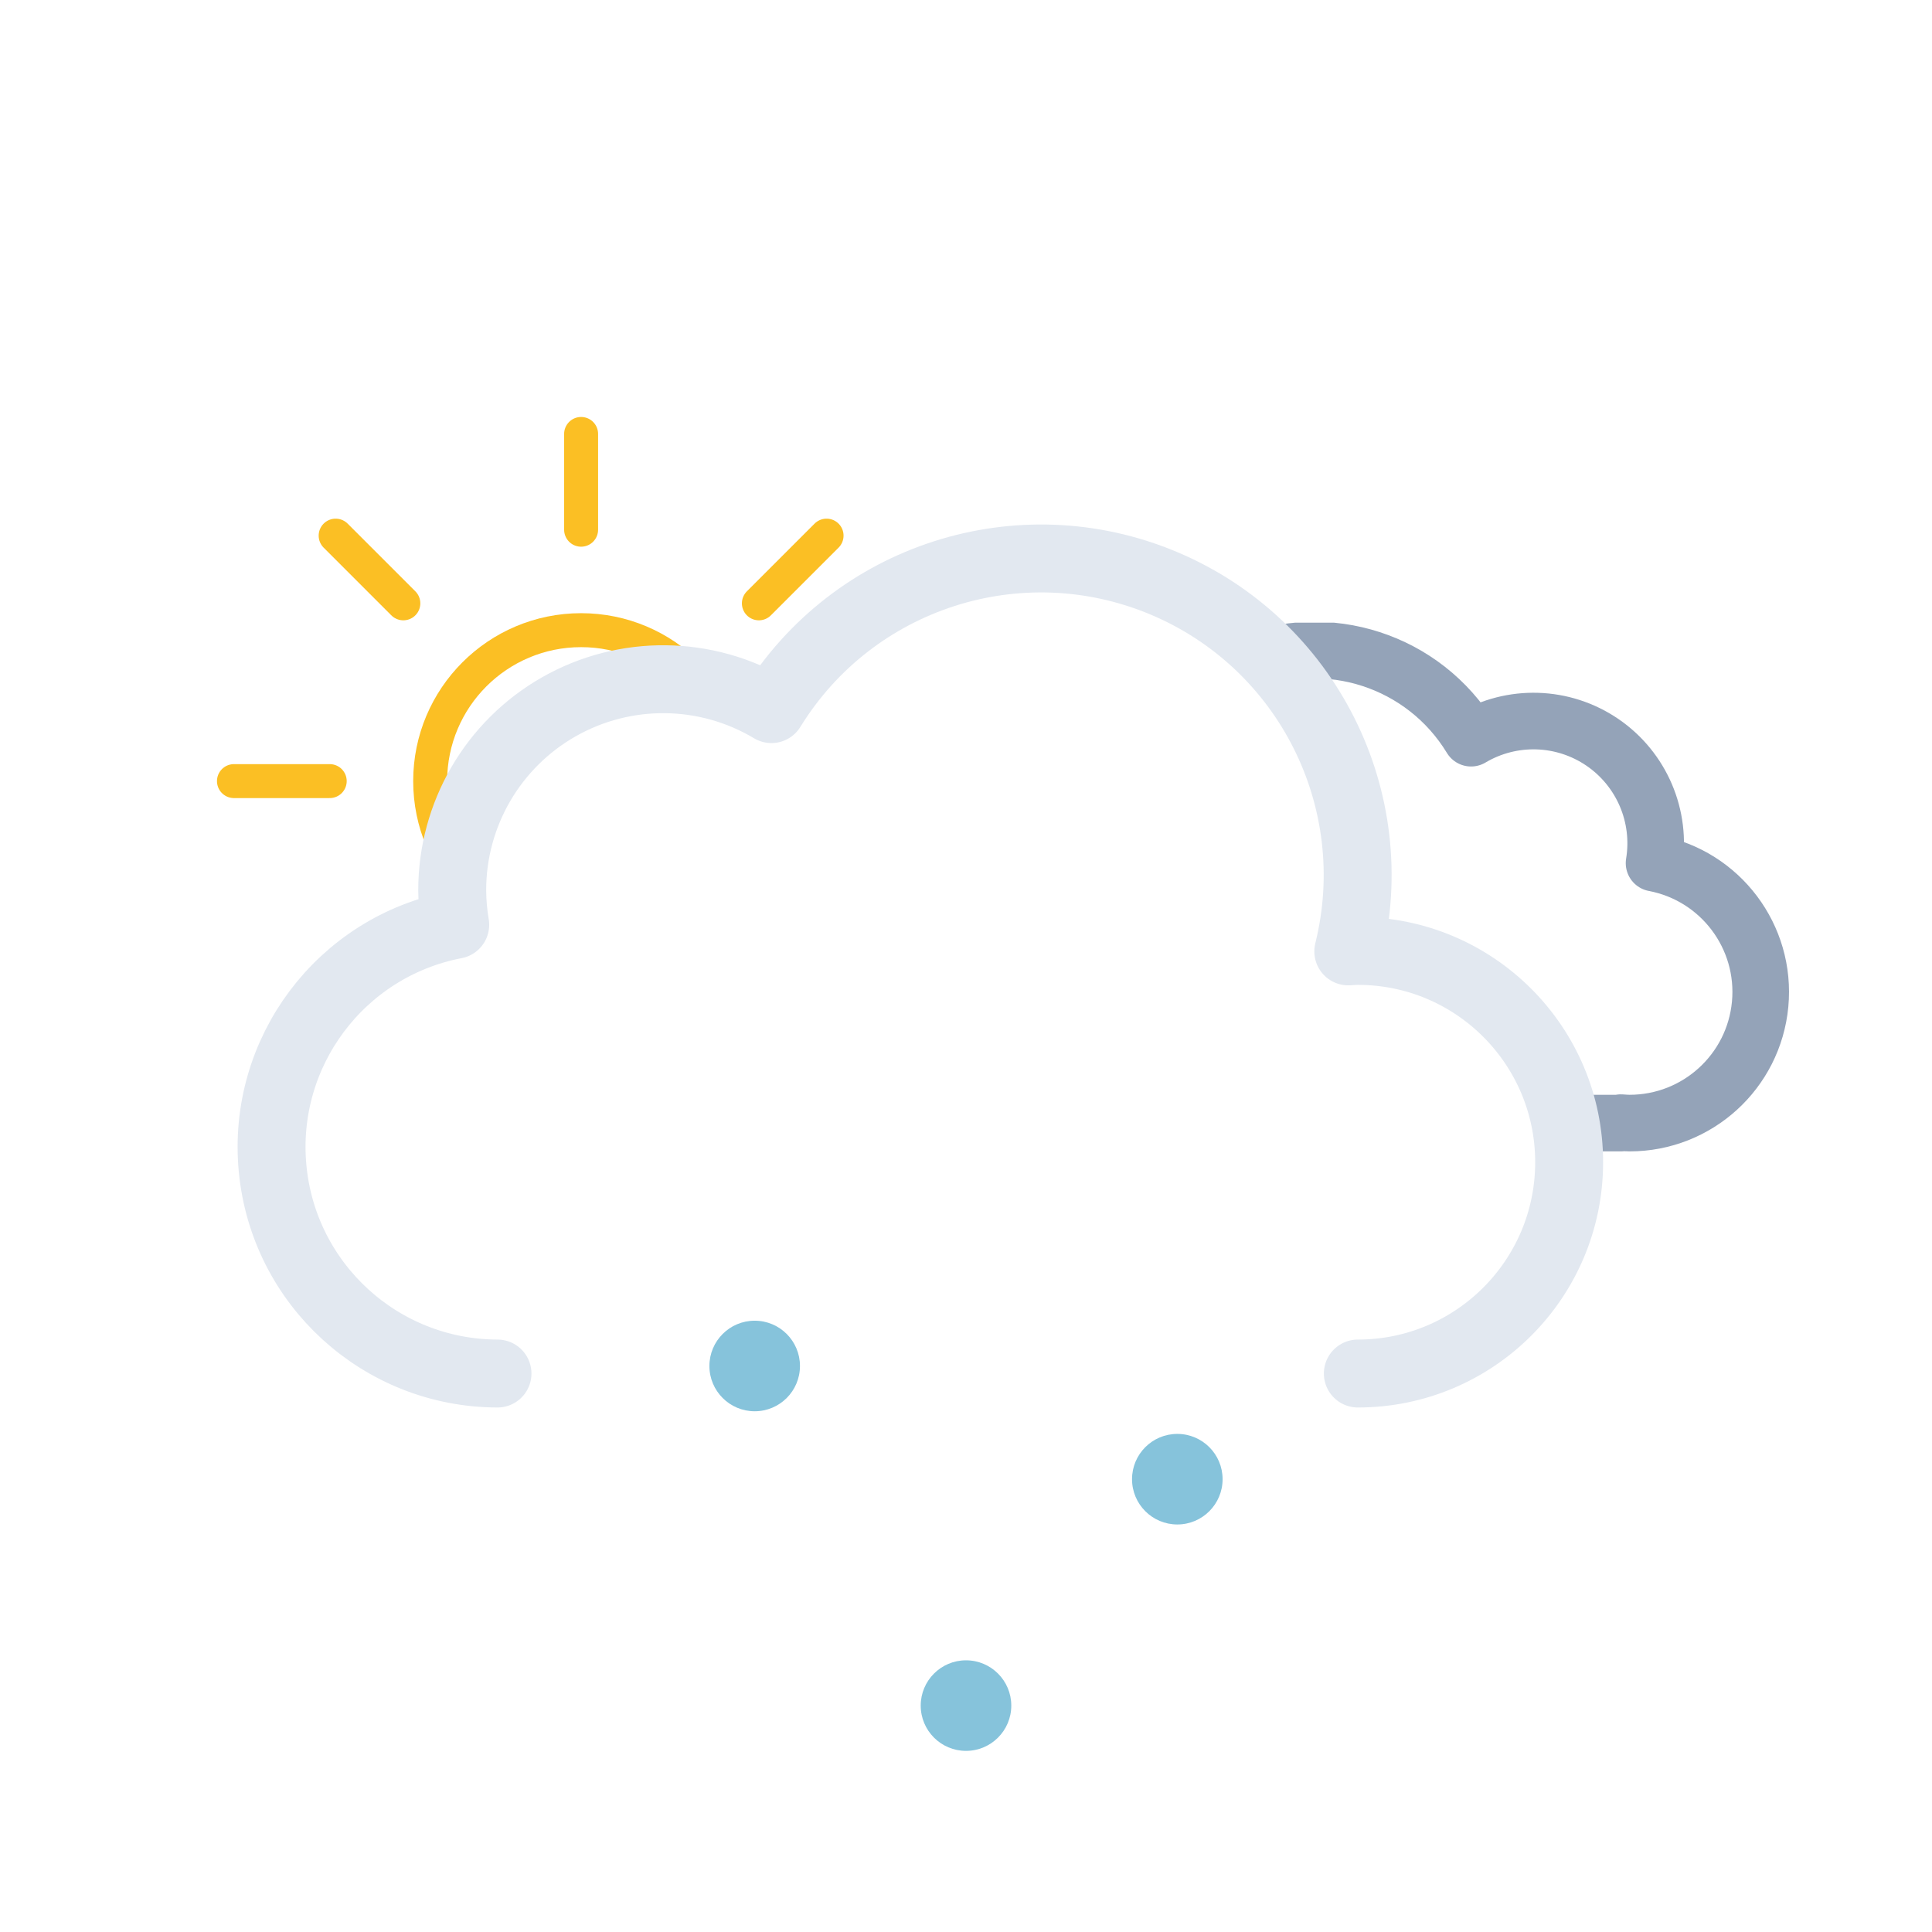
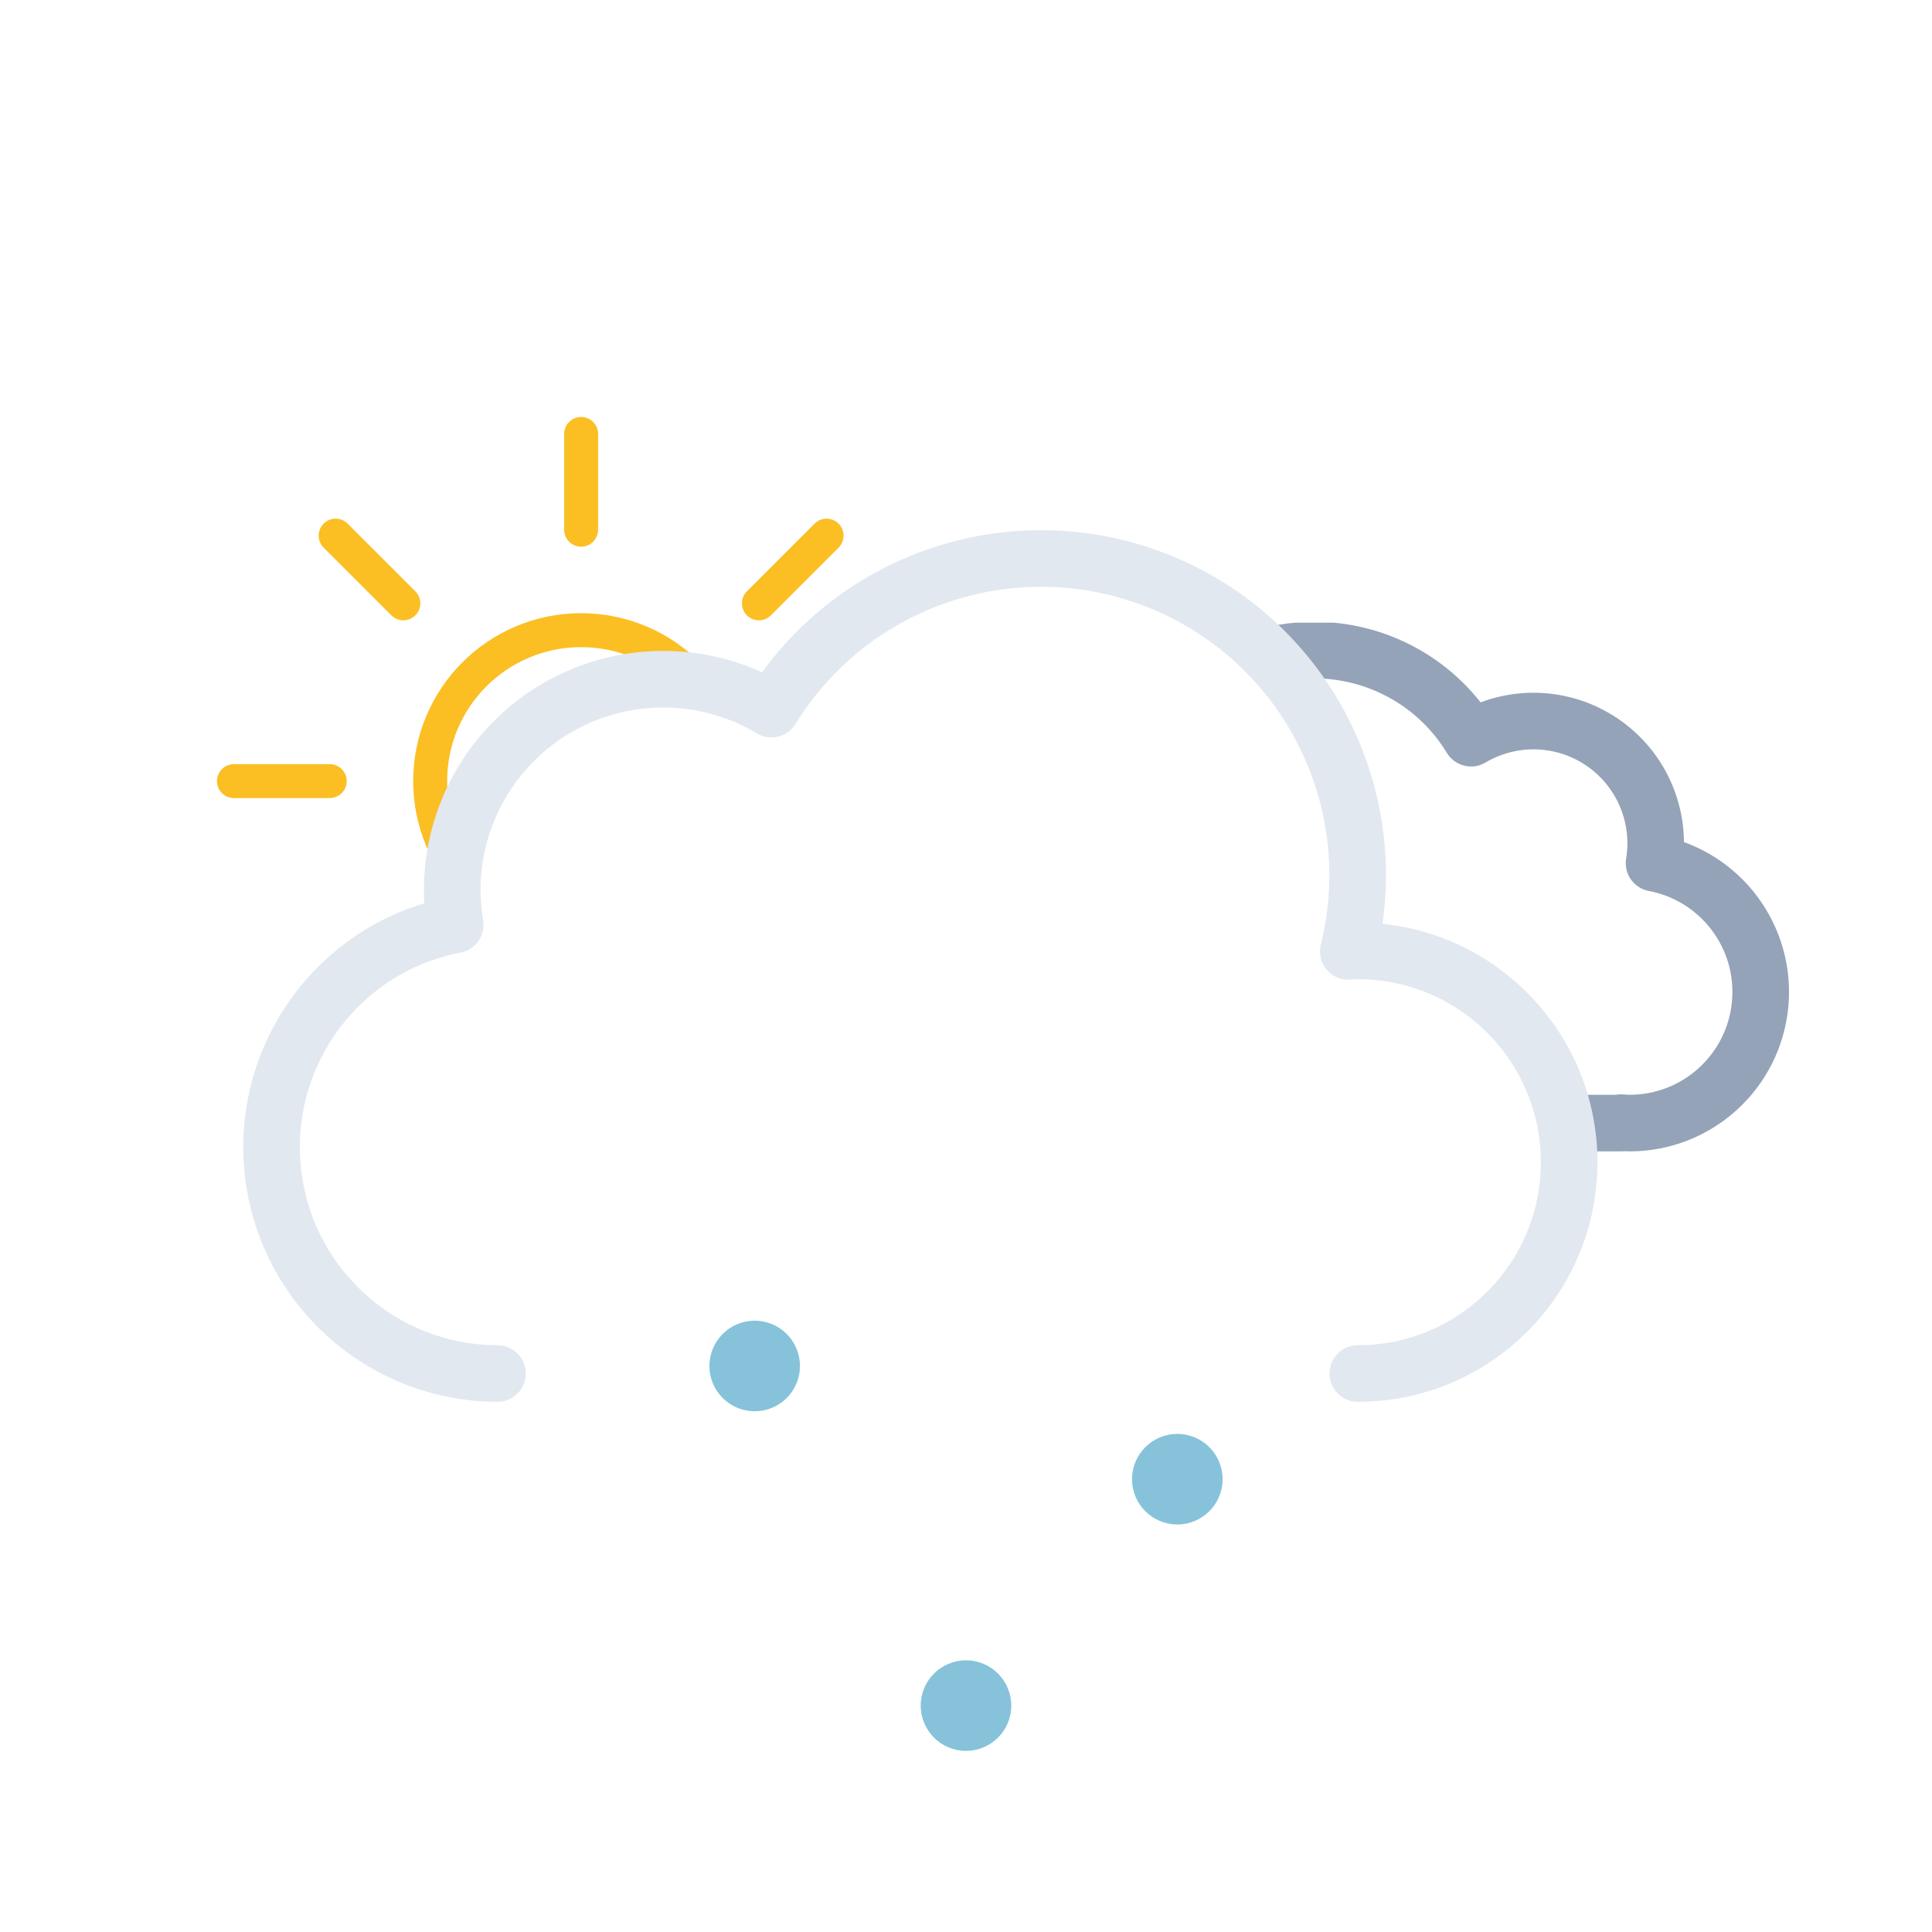
<svg xmlns="http://www.w3.org/2000/svg" xmlns:xlink="http://www.w3.org/1999/xlink" viewBox="0 0 512 512">
  <defs>
    <clipPath id="a">
-       <path d="M353,308a56,56,0,0,0-56-56c-.85,0-1.68.09-2.53.13A83.7,83.7,0,0,0,213,148V0H449.16V308Z" fill="none" />
+       <path d="M351.5,308a56,56,0,0,0-56-56c-.85,0-1.68.09-2.53.13A83.7,83.7,0,0,0,211.5,148V0H447.66V308Z" fill="none" />
    </clipPath>
    <clipPath id="b">
      <path d="M276,148a83.84,83.84,0,0,0-71.4,39.92A55.91,55.91,0,0,0,120,236a56.56,56.56,0,0,0,.8,9.08A60,60,0,0,0,72,304H0V0H276Z" fill="none" />
    </clipPath>
    <symbol id="d" viewBox="0 0 193 193">
      <circle cx="96.5" cy="96.5" r="40" fill="none" stroke="#fbbf24" stroke-miterlimit="10" stroke-width="9" />
      <path d="M96.5,29.88V4.5m0,184V163.12M143.61,49.39l17.94-17.94M31.45,161.55l17.94-17.94m0-94.22L31.45,31.45m130.1,130.1-17.94-17.94M4.5,96.5H29.88m158.62,0H163.12" fill="none" stroke="#fbbf24" stroke-linecap="round" stroke-miterlimit="10" stroke-width="9" />
    </symbol>
    <symbol id="f" viewBox="0 0 214.26 140.12">
      <path d="M7.5,100.18a32.44,32.44,0,0,0,32.44,32.44H169.69v-.12c.77.05,1.53.12,2.31.12a34.75,34.75,0,0,0,6.49-68.89A32.38,32.38,0,0,0,130,30.62,48.58,48.58,0,0,0,41.4,67.81c-.49,0-1-.07-1.46-.07A32.44,32.44,0,0,0,7.5,100.18Z" fill="none" stroke="#94a3b8" stroke-linejoin="round" stroke-width="15" />
    </symbol>
-     <symbol id="g" viewBox="0 0 362 234">
-       <path d="M297,225a56,56,0,0,0,0-112c-.85,0-1.68.09-2.53.13A83.9,83.9,0,0,0,141.6,48.92,55.91,55.91,0,0,0,57,97a56.56,56.56,0,0,0,.8,9.08A60,60,0,0,0,69,225" fill="none" stroke="#e2e8f0" stroke-linecap="round" stroke-linejoin="round" stroke-width="18" />
+     <symbol id="g" viewBox="0 0 359 231">
+       <path d="M295.5,223.5a56,56,0,0,0,0-112c-.85,0-1.68.09-2.53.13A83.9,83.9,0,0,0,140.1,47.42,55.91,55.91,0,0,0,55.5,95.5a56.56,56.56,0,0,0,.8,9.08A60,60,0,0,0,67.5,223.5" fill="none" stroke="#e2e8f0" stroke-linecap="round" stroke-linejoin="round" stroke-width="15" />
    </symbol>
-     <symbol id="e" viewBox="0 0 449.16 373">
+     <symbol id="e" viewBox="0 0 447.66 371.5">
      <g clip-path="url(#a)">
-         <use width="214.26" height="140.12" transform="translate(197.01 165.01)" xlink:href="#f" />
+         <use width="214.26" height="140.12" transform="translate(195.51 165.01)" xlink:href="#f" />
      </g>
-       <use width="362" height="234" transform="translate(0 139)" xlink:href="#g" />
+       <use width="359" height="231" transform="translate(0 140.5)" xlink:href="#g" />
    </symbol>
-     <symbol id="c" viewBox="0 0 512 373">
+     <symbol id="c" viewBox="0 0 512 371.5">
      <g clip-path="url(#b)">
        <use width="193" height="193" transform="translate(57.5 110.5)" xlink:href="#d" />
      </g>
-       <use width="449.16" height="373" transform="translate(62.84)" xlink:href="#e" />
+       <use width="447.66" height="371.5" transform="translate(64.34)" xlink:href="#e" />
    </symbol>
    <symbol id="h" viewBox="0 0 136 114">
      <path d="M12,0A12,12,0,1,0,24,12,12,12,0,0,0,12,0Z" fill="#86c3db" />
      <path d="M68,90a12,12,0,1,0,12,12A12,12,0,0,0,68,90Z" fill="#86c3db" />
      <path d="M124,30a12,12,0,1,0,12,12,12,12,0,0,0-12-12Z" fill="#86c3db" />
    </symbol>
  </defs>
-   <use width="512" height="373" xlink:href="#c" />
+   <use width="512" height="371.5" xlink:href="#c" />
  <use width="136" height="114" transform="translate(188 350)" xlink:href="#h" />
</svg>
